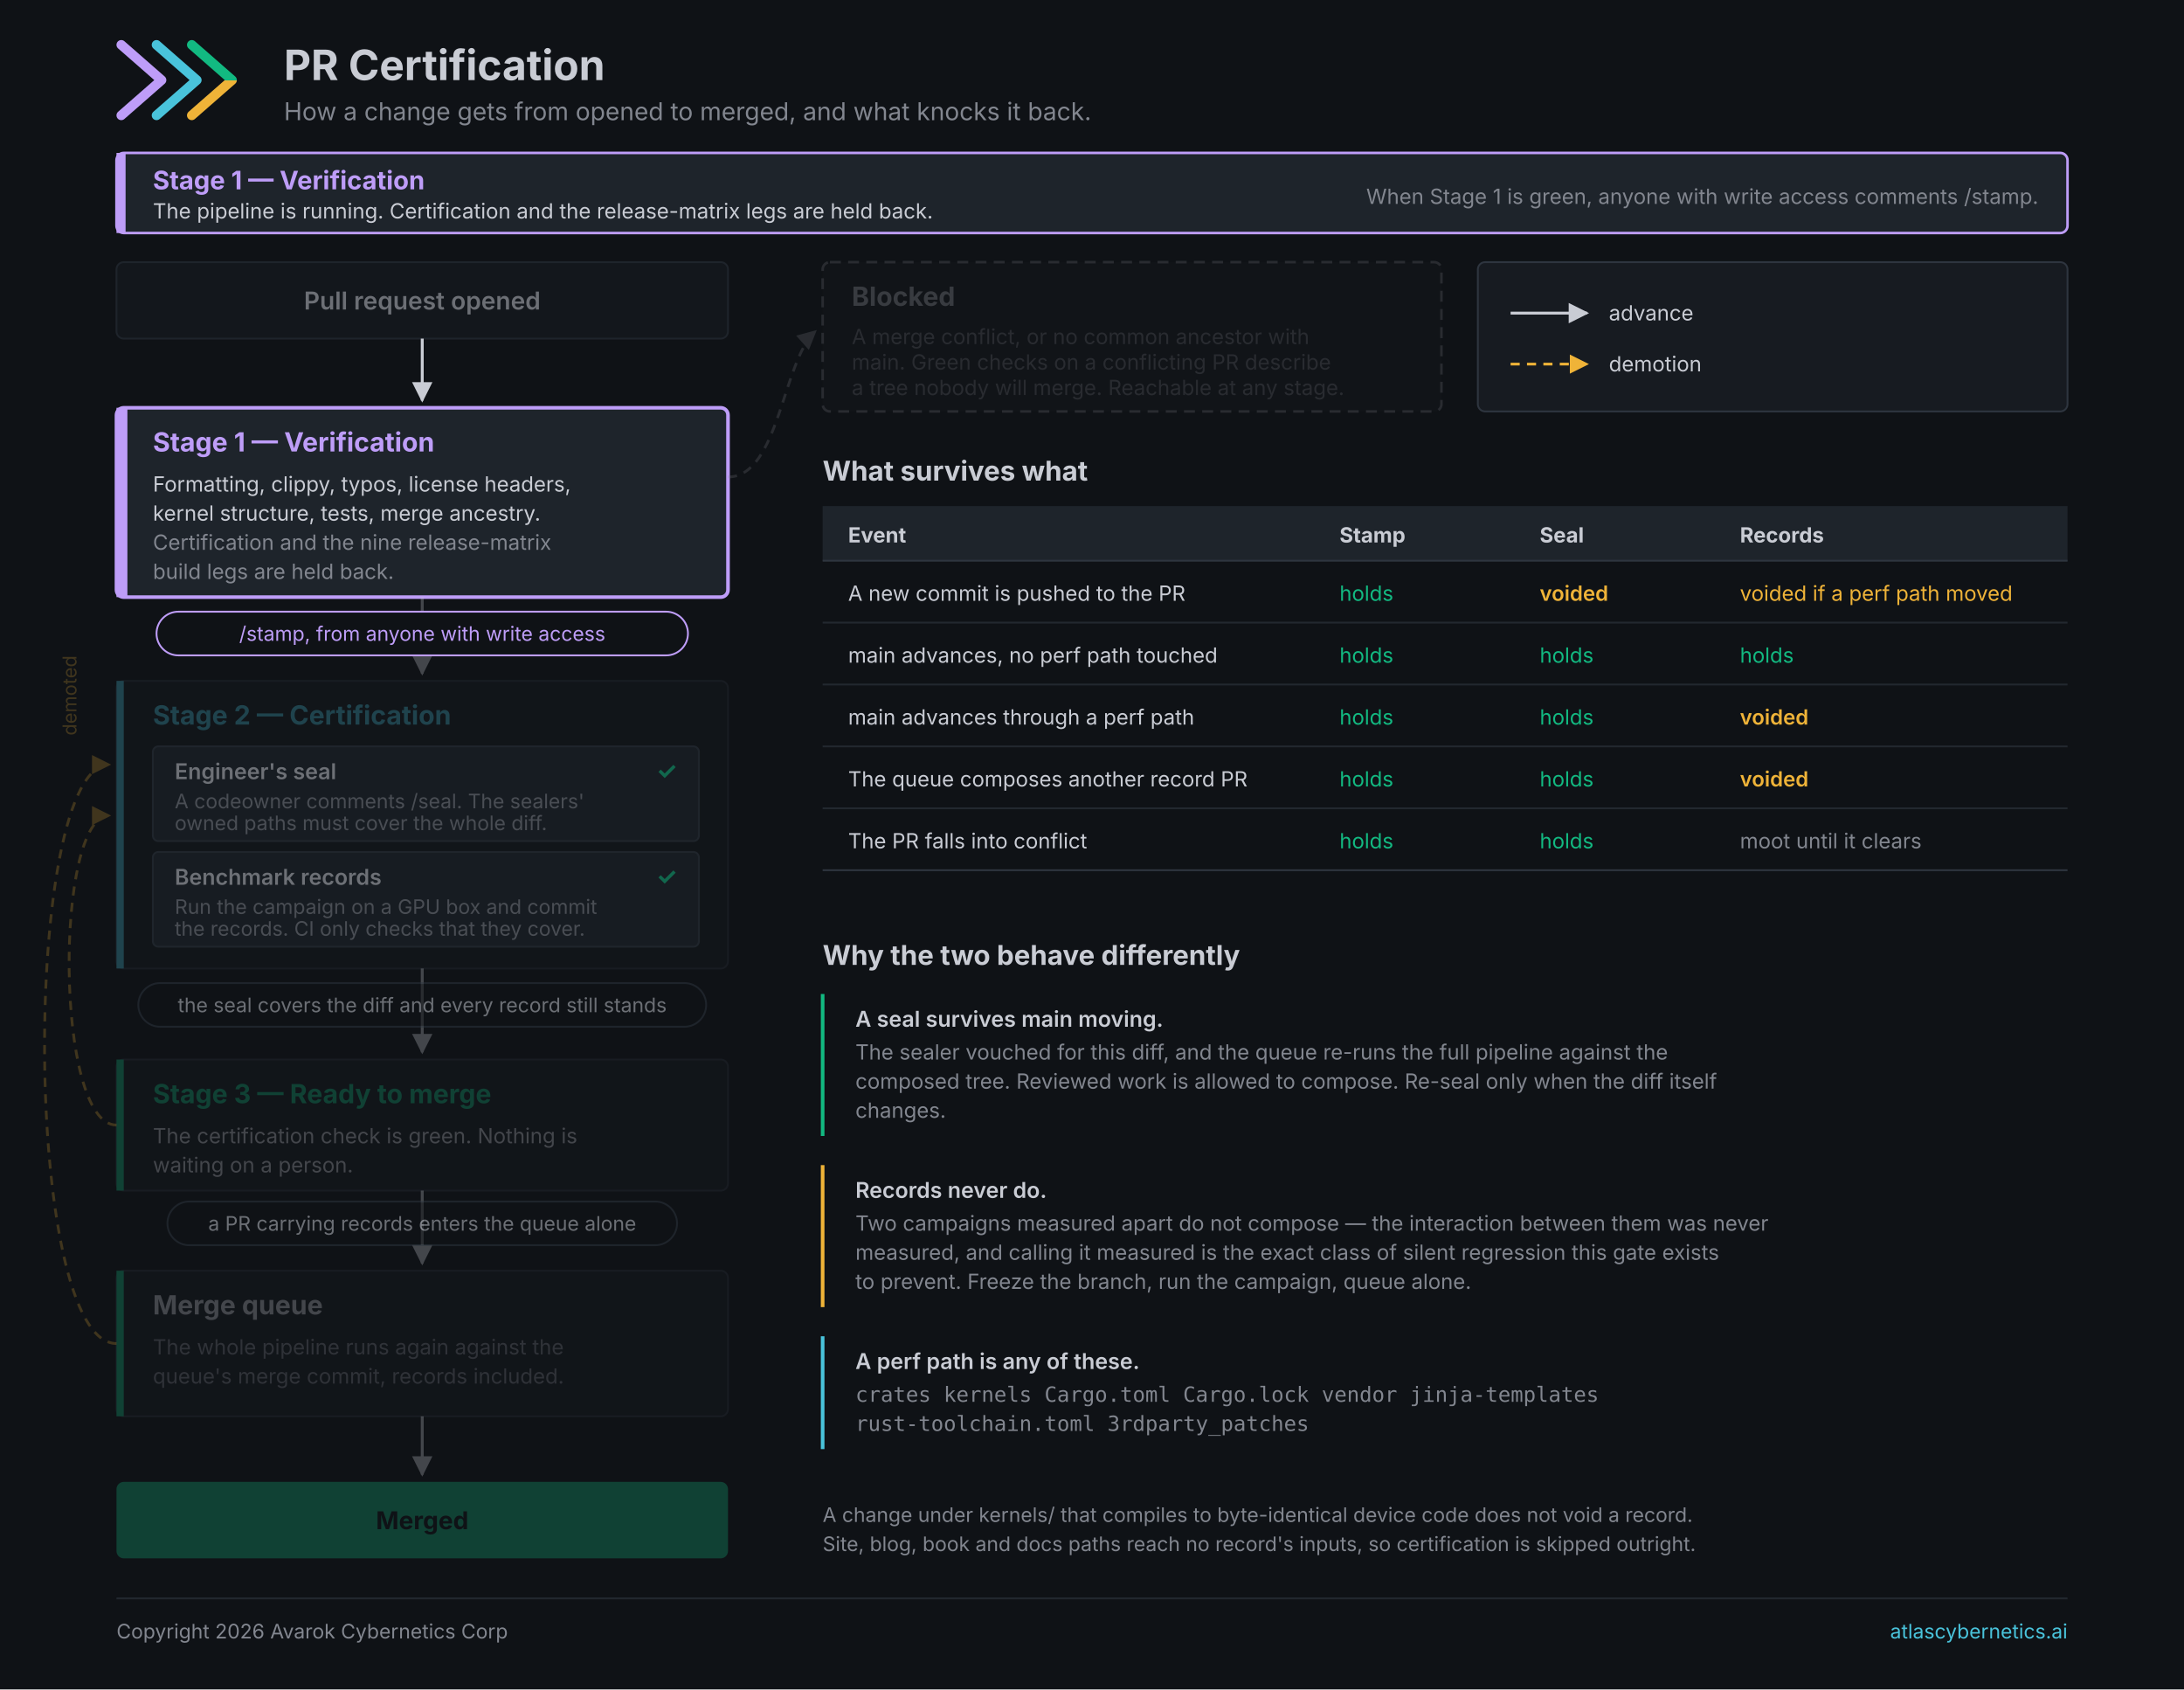
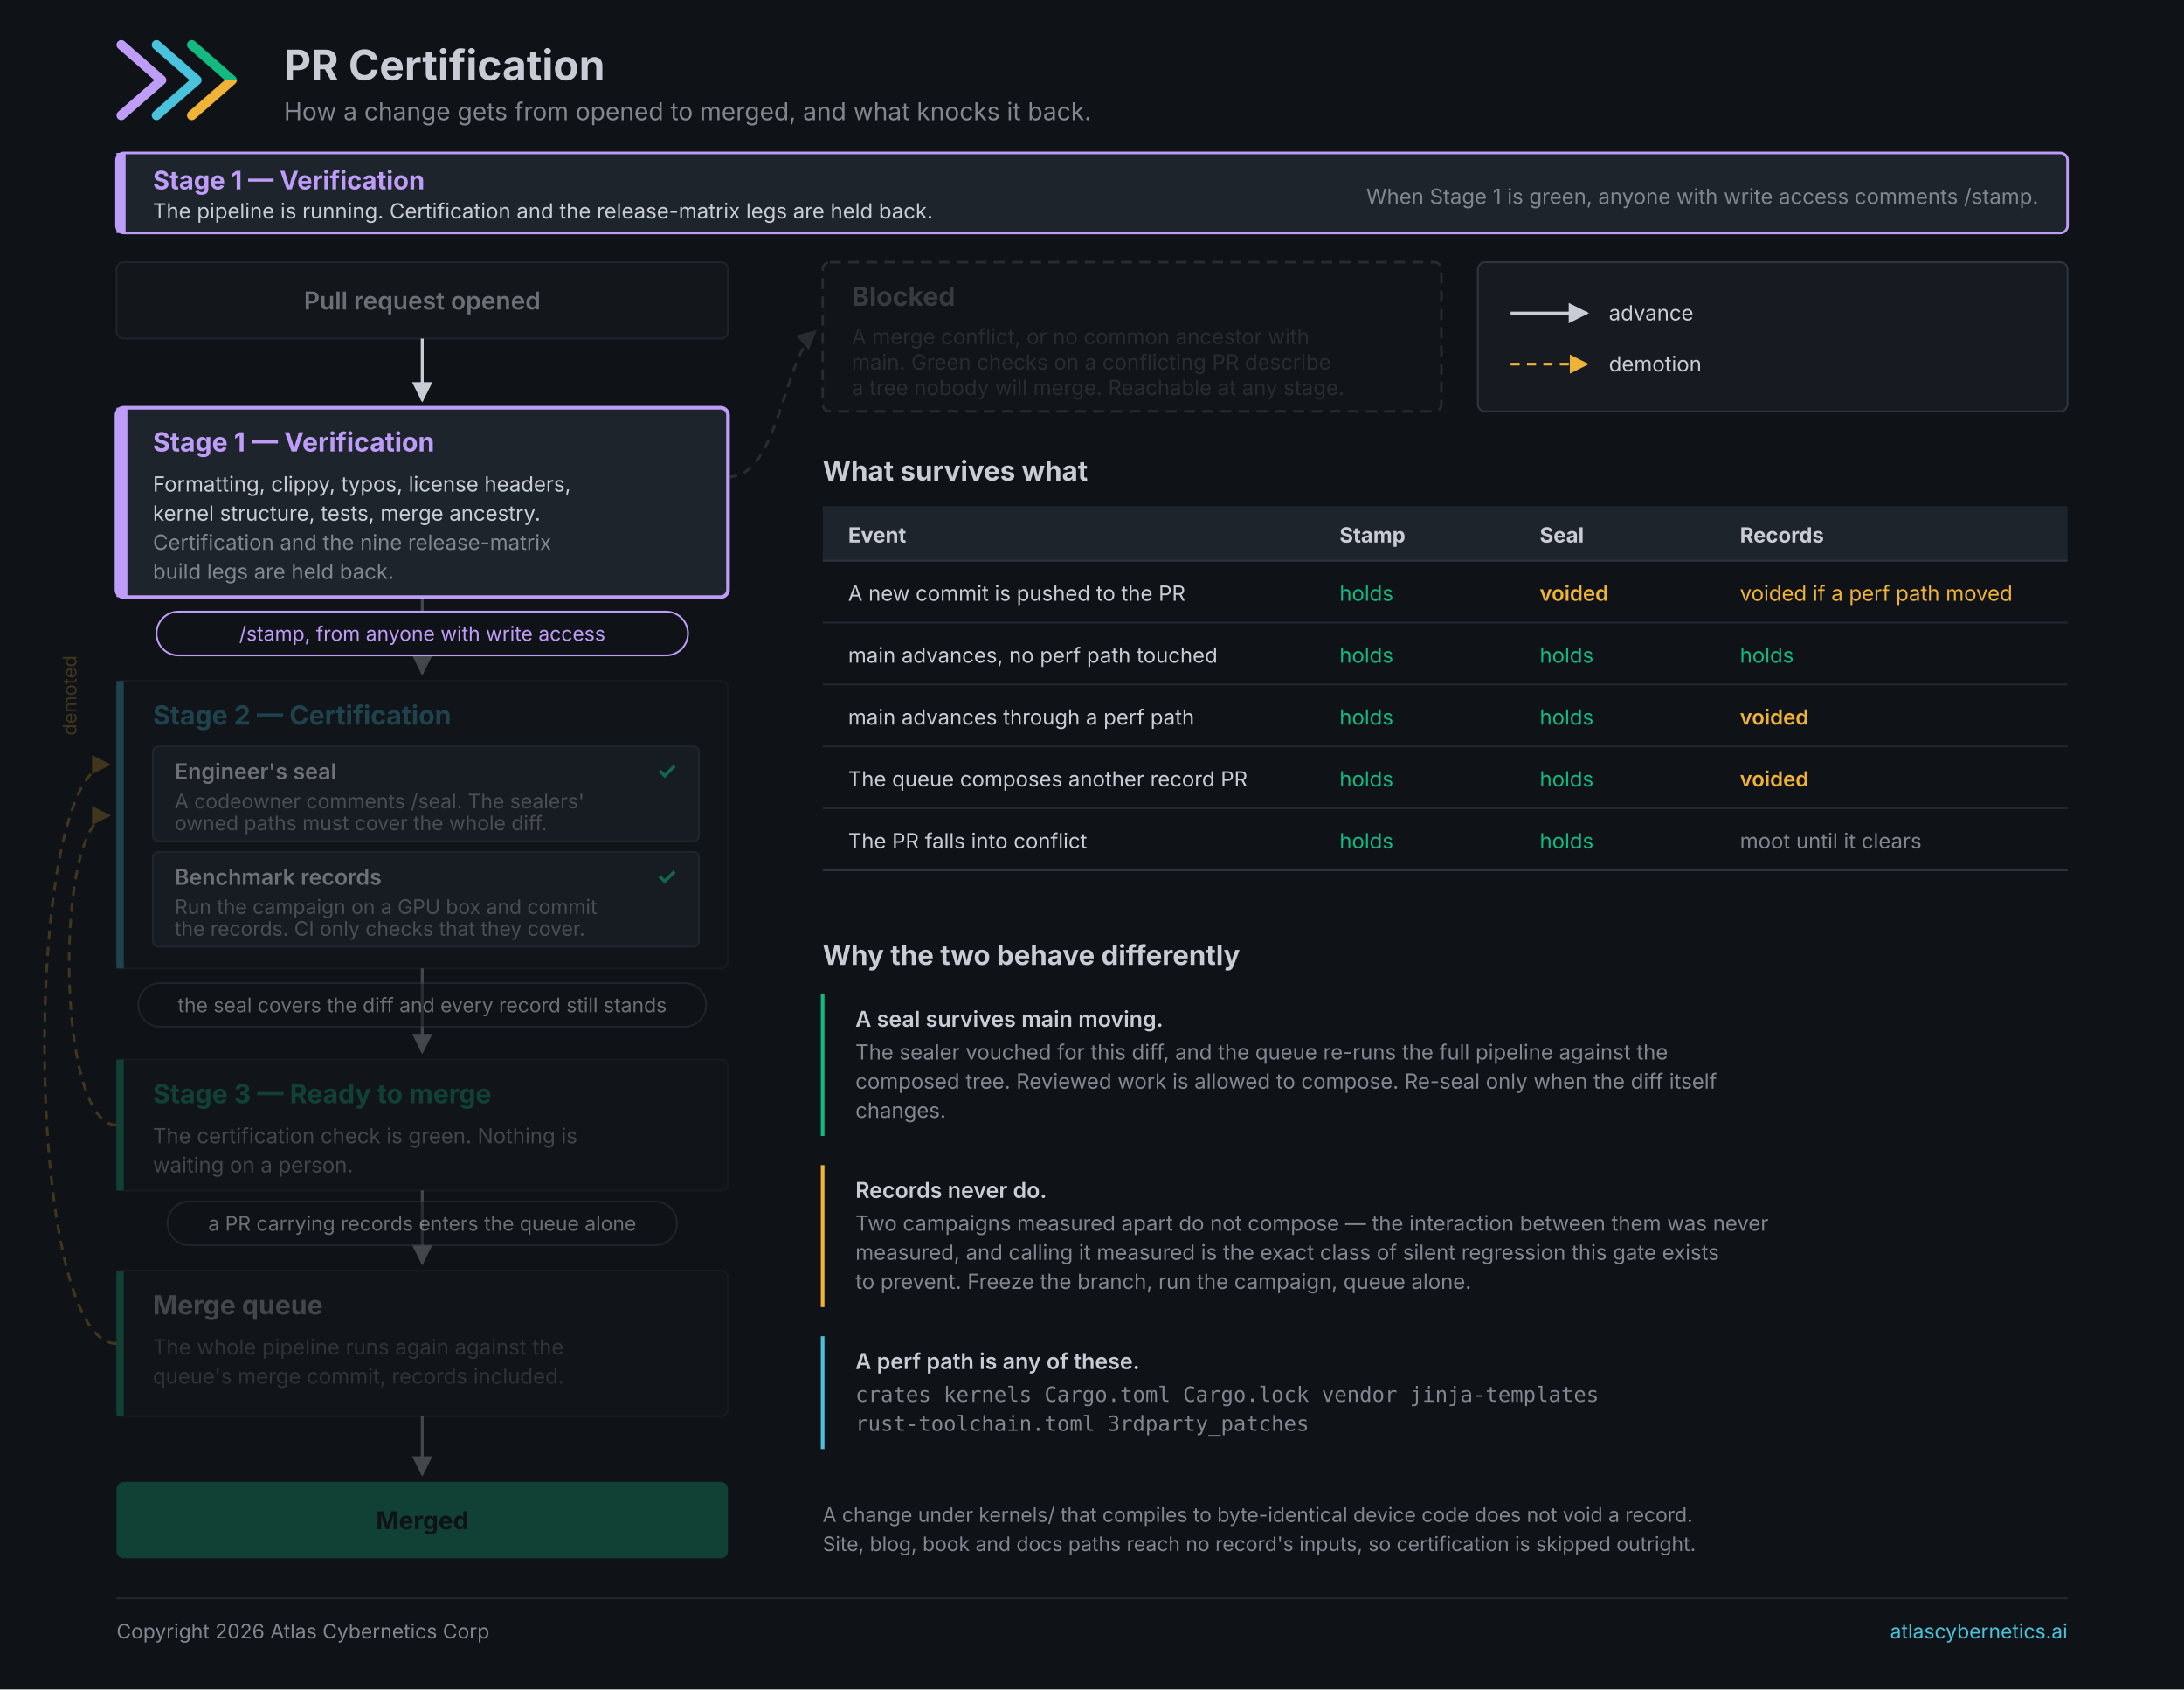
- <svg xmlns="http://www.w3.org/2000/svg" xmlns:xlink="http://www.w3.org/1999/xlink" viewBox="0 0 1200 928" width="1200" height="928" font-family="Inter, ui-sans-serif, system-ui, Segoe UI, Helvetica, Arial, sans-serif" role="img" aria-label="Avarok PR Certification — Stage 1 — Verification">
+ <svg xmlns="http://www.w3.org/2000/svg" xmlns:xlink="http://www.w3.org/1999/xlink" viewBox="0 0 1200 928" width="1200" height="928" font-family="Inter, ui-sans-serif, system-ui, Segoe UI, Helvetica, Arial, sans-serif" role="img" aria-label="Atlas PR Certification — Stage 1 — Verification">
  <defs>
    <linearGradient id="avarokGoldCut" x1="0" y1="0" x2="0" y2="1">
      <stop offset="0.5" stop-color="#12B981" />
      <stop offset="0.5" stop-color="#EFB338" />
    </linearGradient>
    <marker id="tipInk" viewBox="0 0 10 10" refX="9" refY="5" markerWidth="7" markerHeight="7" orient="auto-start-reverse">
      <path d="M 0 0 L 10 5 L 0 10 z" fill="#C9CCD4" />
    </marker>
    <marker id="tipGold" viewBox="0 0 10 10" refX="9" refY="5" markerWidth="7" markerHeight="7" orient="auto-start-reverse">
      <path d="M 0 0 L 10 5 L 0 10 z" fill="#EFB338" />
    </marker>
    <marker id="tipMuted" viewBox="0 0 10 10" refX="9" refY="5" markerWidth="7" markerHeight="7" orient="auto-start-reverse">
      <path d="M 0 0 L 10 5 L 0 10 z" fill="#82868F" />
    </marker>
    <marker id="tipAccent" viewBox="0 0 10 10" refX="9" refY="5" markerWidth="7" markerHeight="7" orient="auto-start-reverse">
      <path d="M 0 0 L 10 5 L 0 10 z" fill="#BE9DF8" />
    </marker>
  </defs>
  <rect width="1200" height="928" fill="#0F1216" />
  <g transform="translate(64 22) scale(0.06918)">
    <g fill="none" stroke-width="76" stroke-linecap="round" stroke-linejoin="round">
      <path d="M38 38L358 318L38 598" stroke="#BE9DF8" />
      <path d="M318 38L638 318L318 598" stroke="#49C3DB" />
      <path d="M598 38L918 318L598 598" stroke="url(#avarokGoldCut)" />
    </g>
  </g>
  <text x="156" y="44" font-size="23" fill="#C9CCD4" font-weight="650">PR Certification</text>
  <text x="156" y="66" font-size="13.5" fill="#82868F">How a change gets from opened to merged, and what knocks it back.</text>
  <rect x="64" y="84" width="1072" height="44" rx="4" fill="#1E242B" stroke="#BE9DF8" stroke-width="1.4" />
  <rect x="64" y="84" width="5" height="44" fill="#BE9DF8" />
  <text x="84" y="104" font-size="14" fill="#BE9DF8" font-weight="650">Stage 1 — Verification</text>
  <text x="84" y="120" font-size="11.5" fill="#C9CCD4">The pipeline is running. Certification and the release-matrix legs are held back.</text>
  <text x="1120" y="112" font-size="11.5" fill="#82868F" text-anchor="end">When Stage 1 is green, anyone with write access comments /stamp.</text>
  <g opacity="0.5">
    <rect x="64" y="144" width="336" height="42" rx="4" fill="#171B21" stroke="#2E353F" stroke-width="1" />
    <text x="232" y="170" font-size="13.5" fill="#C9CCD4" font-weight="600" text-anchor="middle">Pull request opened</text>
  </g>
  <path d="M 232 186 L 232 220" stroke="#C9CCD4" stroke-width="1.6" fill="none" marker-end="url(#tipInk)" opacity="1" />
  <g opacity="1">
    <rect x="64" y="224" width="336" height="104" rx="4" fill="#1E242B" stroke="#BE9DF8" stroke-width="2.0" />
    <rect x="64" y="224" width="6" height="104" fill="#BE9DF8" />
    <text x="84" y="248" font-size="14.5" fill="#BE9DF8" font-weight="650">Stage 1 — Verification</text>
    <text x="84" y="270" font-size="11.5" fill="#C9CCD4">Formatting, clippy, typos, license headers,</text>
    <text x="84" y="286" font-size="11.5" fill="#C9CCD4">kernel structure, tests, merge ancestry.</text>
    <text x="84" y="302" font-size="11.5" fill="#82868F">Certification and the nine release-matrix</text>
    <text x="84" y="318" font-size="11.5" fill="#82868F">build legs are held back.</text>
  </g>
  <path d="M 232 328 L 232 370" stroke="#C9CCD4" stroke-width="1.6" fill="none" marker-end="url(#tipInk)" opacity="0.28" />
  <g opacity="1">
    <rect x="86.0" y="336" width="292" height="24" rx="12" fill="#0F1216" stroke="#BE9DF8" stroke-width="1" />
    <text x="232" y="352" font-size="11" fill="#BE9DF8" text-anchor="middle">/stamp, from anyone with write access</text>
  </g>
  <g opacity="0.28">
    <rect x="64" y="374" width="336" height="158" rx="4" fill="#171B21" stroke="#2E353F" stroke-width="1.0" />
    <rect x="64" y="374" width="4" height="158" fill="#49C3DB" />
    <text x="84" y="398" font-size="14.5" fill="#49C3DB" font-weight="650">Stage 2 — Certification</text>
  </g>
  <g opacity="0.5">
    <rect x="84" y="410" width="300" height="52" rx="3" fill="#1E242B" stroke="#2E353F" stroke-width="1" />
    <text x="96" y="428" font-size="12" fill="#C9CCD4" font-weight="600">Engineer's seal</text>
    <text x="96" y="444" font-size="11" fill="#82868F">A codeowner comments /seal. The sealers'</text>
    <text x="96" y="456" font-size="11" fill="#82868F">owned paths must cover the whole diff.</text>
    <text x="372" y="428" font-size="13" fill="#12B981" font-weight="650" text-anchor="end">✓</text>
  </g>
  <g opacity="0.5">
    <rect x="84" y="468" width="300" height="52" rx="3" fill="#1E242B" stroke="#2E353F" stroke-width="1" />
    <text x="96" y="486" font-size="12" fill="#C9CCD4" font-weight="600">Benchmark records</text>
    <text x="96" y="502" font-size="11" fill="#82868F">Run the campaign on a GPU box and commit</text>
    <text x="96" y="514" font-size="11" fill="#82868F">the records. CI only checks that they cover.</text>
    <text x="372" y="486" font-size="13" fill="#12B981" font-weight="650" text-anchor="end">✓</text>
  </g>
  <path d="M 232 532 L 232 578" stroke="#C9CCD4" stroke-width="1.6" fill="none" marker-end="url(#tipInk)" opacity="0.28" />
  <g opacity="0.5">
    <rect x="76.0" y="540" width="312" height="24" rx="12" fill="#0F1216" stroke="#2E353F" stroke-width="1" />
    <text x="232" y="556" font-size="11" fill="#C9CCD4" text-anchor="middle">the seal covers the diff and every record still stands</text>
  </g>
  <g opacity="0.28">
    <rect x="64" y="582" width="336" height="72" rx="4" fill="#171B21" stroke="#2E353F" stroke-width="1.0" />
    <rect x="64" y="582" width="4" height="72" fill="#12B981" />
    <text x="84" y="606" font-size="14.5" fill="#12B981" font-weight="650">Stage 3 — Ready to merge</text>
    <text x="84" y="628" font-size="11.5" fill="#C9CCD4">The certification check is green. Nothing is</text>
    <text x="84" y="644" font-size="11.5" fill="#C9CCD4">waiting on a person.</text>
  </g>
  <path d="M 232 654 L 232 694" stroke="#C9CCD4" stroke-width="1.6" fill="none" marker-end="url(#tipInk)" opacity="0.28" />
  <g opacity="0.5">
    <rect x="92.0" y="660" width="280" height="24" rx="12" fill="#0F1216" stroke="#2E353F" stroke-width="1" />
    <text x="232" y="676" font-size="11" fill="#C9CCD4" text-anchor="middle">a PR carrying records enters the queue alone</text>
  </g>
  <g opacity="0.28">
    <rect x="64" y="698" width="336" height="80" rx="4" fill="#171B21" stroke="#2E353F" stroke-width="1.0" />
    <rect x="64" y="698" width="4" height="80" fill="#12B981" />
    <text x="84" y="722" font-size="14.5" fill="#C9CCD4" font-weight="650">Merge queue</text>
    <text x="84" y="744" font-size="11.5" fill="#82868F">The whole pipeline runs again against the</text>
    <text x="84" y="760" font-size="11.5" fill="#82868F">queue's merge commit, records included.</text>
  </g>
  <path d="M 232 778 L 232 810" stroke="#C9CCD4" stroke-width="1.6" fill="none" marker-end="url(#tipInk)" opacity="0.28" />
  <g opacity="0.28">
    <rect x="64" y="814" width="336" height="42" rx="4" fill="#12B981" />
    <text x="232" y="840" font-size="13.5" fill="#0F1216" font-weight="650" text-anchor="middle">Merged</text>
  </g>
  <path d="M 64 618 C 30 618, 30 448, 60 448" stroke="#EFB338" stroke-width="1.5" fill="none" marker-end="url(#tipGold)" opacity="0.22" stroke-dasharray="5 4" />
  <path d="M 64 738 C 12 738, 12 420, 60 420" stroke="#EFB338" stroke-width="1.5" fill="none" marker-end="url(#tipGold)" opacity="0.22" stroke-dasharray="5 4" />
  <text x="42" y="404" font-size="10.5" fill="#EFB338" opacity="0.22" transform="rotate(-90 42 404)">demoted</text>
  <path d="M 400 262 C 428 262, 430 198, 448 182" stroke="#82868F" stroke-width="1.5" fill="none" marker-end="url(#tipMuted)" opacity="0.22" stroke-dasharray="5 4" />
  <g opacity="0.22">
    <rect x="452" y="144" width="340" height="82" rx="4" fill="#171B21" stroke="#82868F" stroke-width="1.4" stroke-dasharray="6 4" />
    <text x="468" y="168" font-size="14.5" fill="#C9CCD4" font-weight="650">Blocked</text>
    <text x="468" y="189" font-size="11.5" fill="#82868F">A merge conflict, or no common ancestor with</text>
    <text x="468" y="203" font-size="11.5" fill="#82868F">main. Green checks on a conflicting PR describe</text>
    <text x="468" y="217" font-size="11.5" fill="#82868F">a tree nobody will merge. Reachable at any stage.</text>
  </g>
  <rect x="812" y="144" width="324" height="82" rx="4" fill="#171B21" stroke="#2E353F" stroke-width="1" />
  <path d="M 830 172 L 872 172" stroke="#C9CCD4" stroke-width="1.6" fill="none" marker-end="url(#tipInk)" opacity="1" />
  <text x="884" y="176" font-size="11.5" fill="#C9CCD4">advance</text>
  <path d="M 830 200 L 872 200" stroke="#EFB338" stroke-width="1.5" fill="none" marker-end="url(#tipGold)" opacity="1" stroke-dasharray="5 4" />
  <text x="884" y="204" font-size="11.5" fill="#C9CCD4">demotion</text>
  <text x="452" y="264" font-size="15" fill="#C9CCD4" font-weight="650">What survives what</text>
  <rect x="452" y="278" width="684" height="30" fill="#1E242B" />
  <text x="466" y="298" font-size="11.5" fill="#C9CCD4" font-weight="650">Event</text>
  <text x="736" y="298" font-size="11.5" fill="#C9CCD4" font-weight="650">Stamp</text>
  <text x="846" y="298" font-size="11.5" fill="#C9CCD4" font-weight="650">Seal</text>
  <text x="956" y="298" font-size="11.5" fill="#C9CCD4" font-weight="650">Records</text>
  <g opacity="1">
    <text x="466" y="330" font-size="11.5" fill="#C9CCD4">A new commit is pushed to the PR</text>
    <text x="736" y="330" font-size="11.5" fill="#12B981">holds</text>
    <text x="846" y="330" font-size="11.5" fill="#EFB338" font-weight="600">voided</text>
    <text x="956" y="330" font-size="11.5" fill="#EFB338">voided if a perf path moved</text>
  </g>
  <g opacity="1">
    <text x="466" y="364" font-size="11.5" fill="#C9CCD4">main advances, no perf path touched</text>
    <text x="736" y="364" font-size="11.5" fill="#12B981">holds</text>
    <text x="846" y="364" font-size="11.5" fill="#12B981">holds</text>
    <text x="956" y="364" font-size="11.5" fill="#12B981">holds</text>
  </g>
  <g opacity="1">
    <text x="466" y="398" font-size="11.5" fill="#C9CCD4">main advances through a perf path</text>
    <text x="736" y="398" font-size="11.5" fill="#12B981">holds</text>
    <text x="846" y="398" font-size="11.5" fill="#12B981">holds</text>
    <text x="956" y="398" font-size="11.5" fill="#EFB338" font-weight="600">voided</text>
  </g>
  <g opacity="1">
    <text x="466" y="432" font-size="11.5" fill="#C9CCD4">The queue composes another record PR</text>
    <text x="736" y="432" font-size="11.5" fill="#12B981">holds</text>
    <text x="846" y="432" font-size="11.5" fill="#12B981">holds</text>
    <text x="956" y="432" font-size="11.5" fill="#EFB338" font-weight="600">voided</text>
  </g>
  <g opacity="1">
    <text x="466" y="466" font-size="11.5" fill="#C9CCD4">The PR falls into conflict</text>
    <text x="736" y="466" font-size="11.5" fill="#12B981">holds</text>
    <text x="846" y="466" font-size="11.5" fill="#12B981">holds</text>
    <text x="956" y="466" font-size="11.5" fill="#82868F">moot until it clears</text>
  </g>
  <line x1="452" y1="308" x2="1136" y2="308" stroke="#2E353F" />
  <line x1="452" y1="342" x2="1136" y2="342" stroke="#22282F" />
  <line x1="452" y1="376" x2="1136" y2="376" stroke="#22282F" />
  <line x1="452" y1="410" x2="1136" y2="410" stroke="#22282F" />
  <line x1="452" y1="444" x2="1136" y2="444" stroke="#22282F" />
  <line x1="452" y1="478" x2="1136" y2="478" stroke="#2E353F" />
  <text x="452" y="530" font-size="15" fill="#C9CCD4" font-weight="650">Why the two behave differently</text>
  <line x1="452" y1="546" x2="452" y2="624" stroke="#12B981" stroke-width="2" />
  <text x="470" y="564" font-size="12" fill="#C9CCD4" font-weight="600">A seal survives main moving.</text>
  <text x="470" y="582" font-size="11.5" fill="#82868F">The sealer vouched for this diff, and the queue re-runs the full pipeline against the</text>
  <text x="470" y="598" font-size="11.5" fill="#82868F">composed tree. Reviewed work is allowed to compose. Re-seal only when the diff itself</text>
  <text x="470" y="614" font-size="11.5" fill="#82868F">changes.</text>
  <line x1="452" y1="640" x2="452" y2="718" stroke="#EFB338" stroke-width="2" />
  <text x="470" y="658" font-size="12" fill="#C9CCD4" font-weight="600">Records never do.</text>
  <text x="470" y="676" font-size="11.5" fill="#82868F">Two campaigns measured apart do not compose — the interaction between them was never</text>
  <text x="470" y="692" font-size="11.5" fill="#82868F">measured, and calling it measured is the exact class of silent regression this gate exists</text>
  <text x="470" y="708" font-size="11.5" fill="#82868F">to prevent. Freeze the branch, run the campaign, queue alone.</text>
  <line x1="452" y1="734" x2="452" y2="796" stroke="#49C3DB" stroke-width="2" />
  <text x="470" y="752" font-size="12" fill="#C9CCD4" font-weight="600">A perf path is any of these.</text>
  <text x="470" y="770" font-size="11.5" fill="#82868F" font-family="ui-mono, ui-monospace, SFMono-Regular, Menlo, monospace">crates  kernels  Cargo.toml  Cargo.lock  vendor  jinja-templates</text>
  <text x="470" y="786" font-size="11.5" fill="#82868F" font-family="ui-mono, ui-monospace, SFMono-Regular, Menlo, monospace">rust-toolchain.toml  3rdparty_patches</text>
  <text x="452" y="836" font-size="11" fill="#82868F">A change under kernels/ that compiles to byte-identical device code does not void a record.</text>
  <text x="452" y="852" font-size="11" fill="#82868F">Site, blog, book and docs paths reach no record's inputs, so certification is skipped outright.</text>
  <line x1="64" y1="878" x2="1136" y2="878" stroke="#22282F" />
-   <text x="64" y="900" font-size="11" fill="#82868F">Copyright 2026 Avarok Cybernetics Corp</text>
+   <text x="64" y="900" font-size="11" fill="#82868F">Copyright 2026 Atlas Cybernetics Corp</text>
  <a href="https://atlascybernetics.ai" xlink:href="https://atlascybernetics.ai" target="_blank" rel="noopener">
    <text x="1136" y="900" font-size="11" fill="#49C3DB" text-anchor="end">atlascybernetics.ai</text>
  </a>
</svg>
